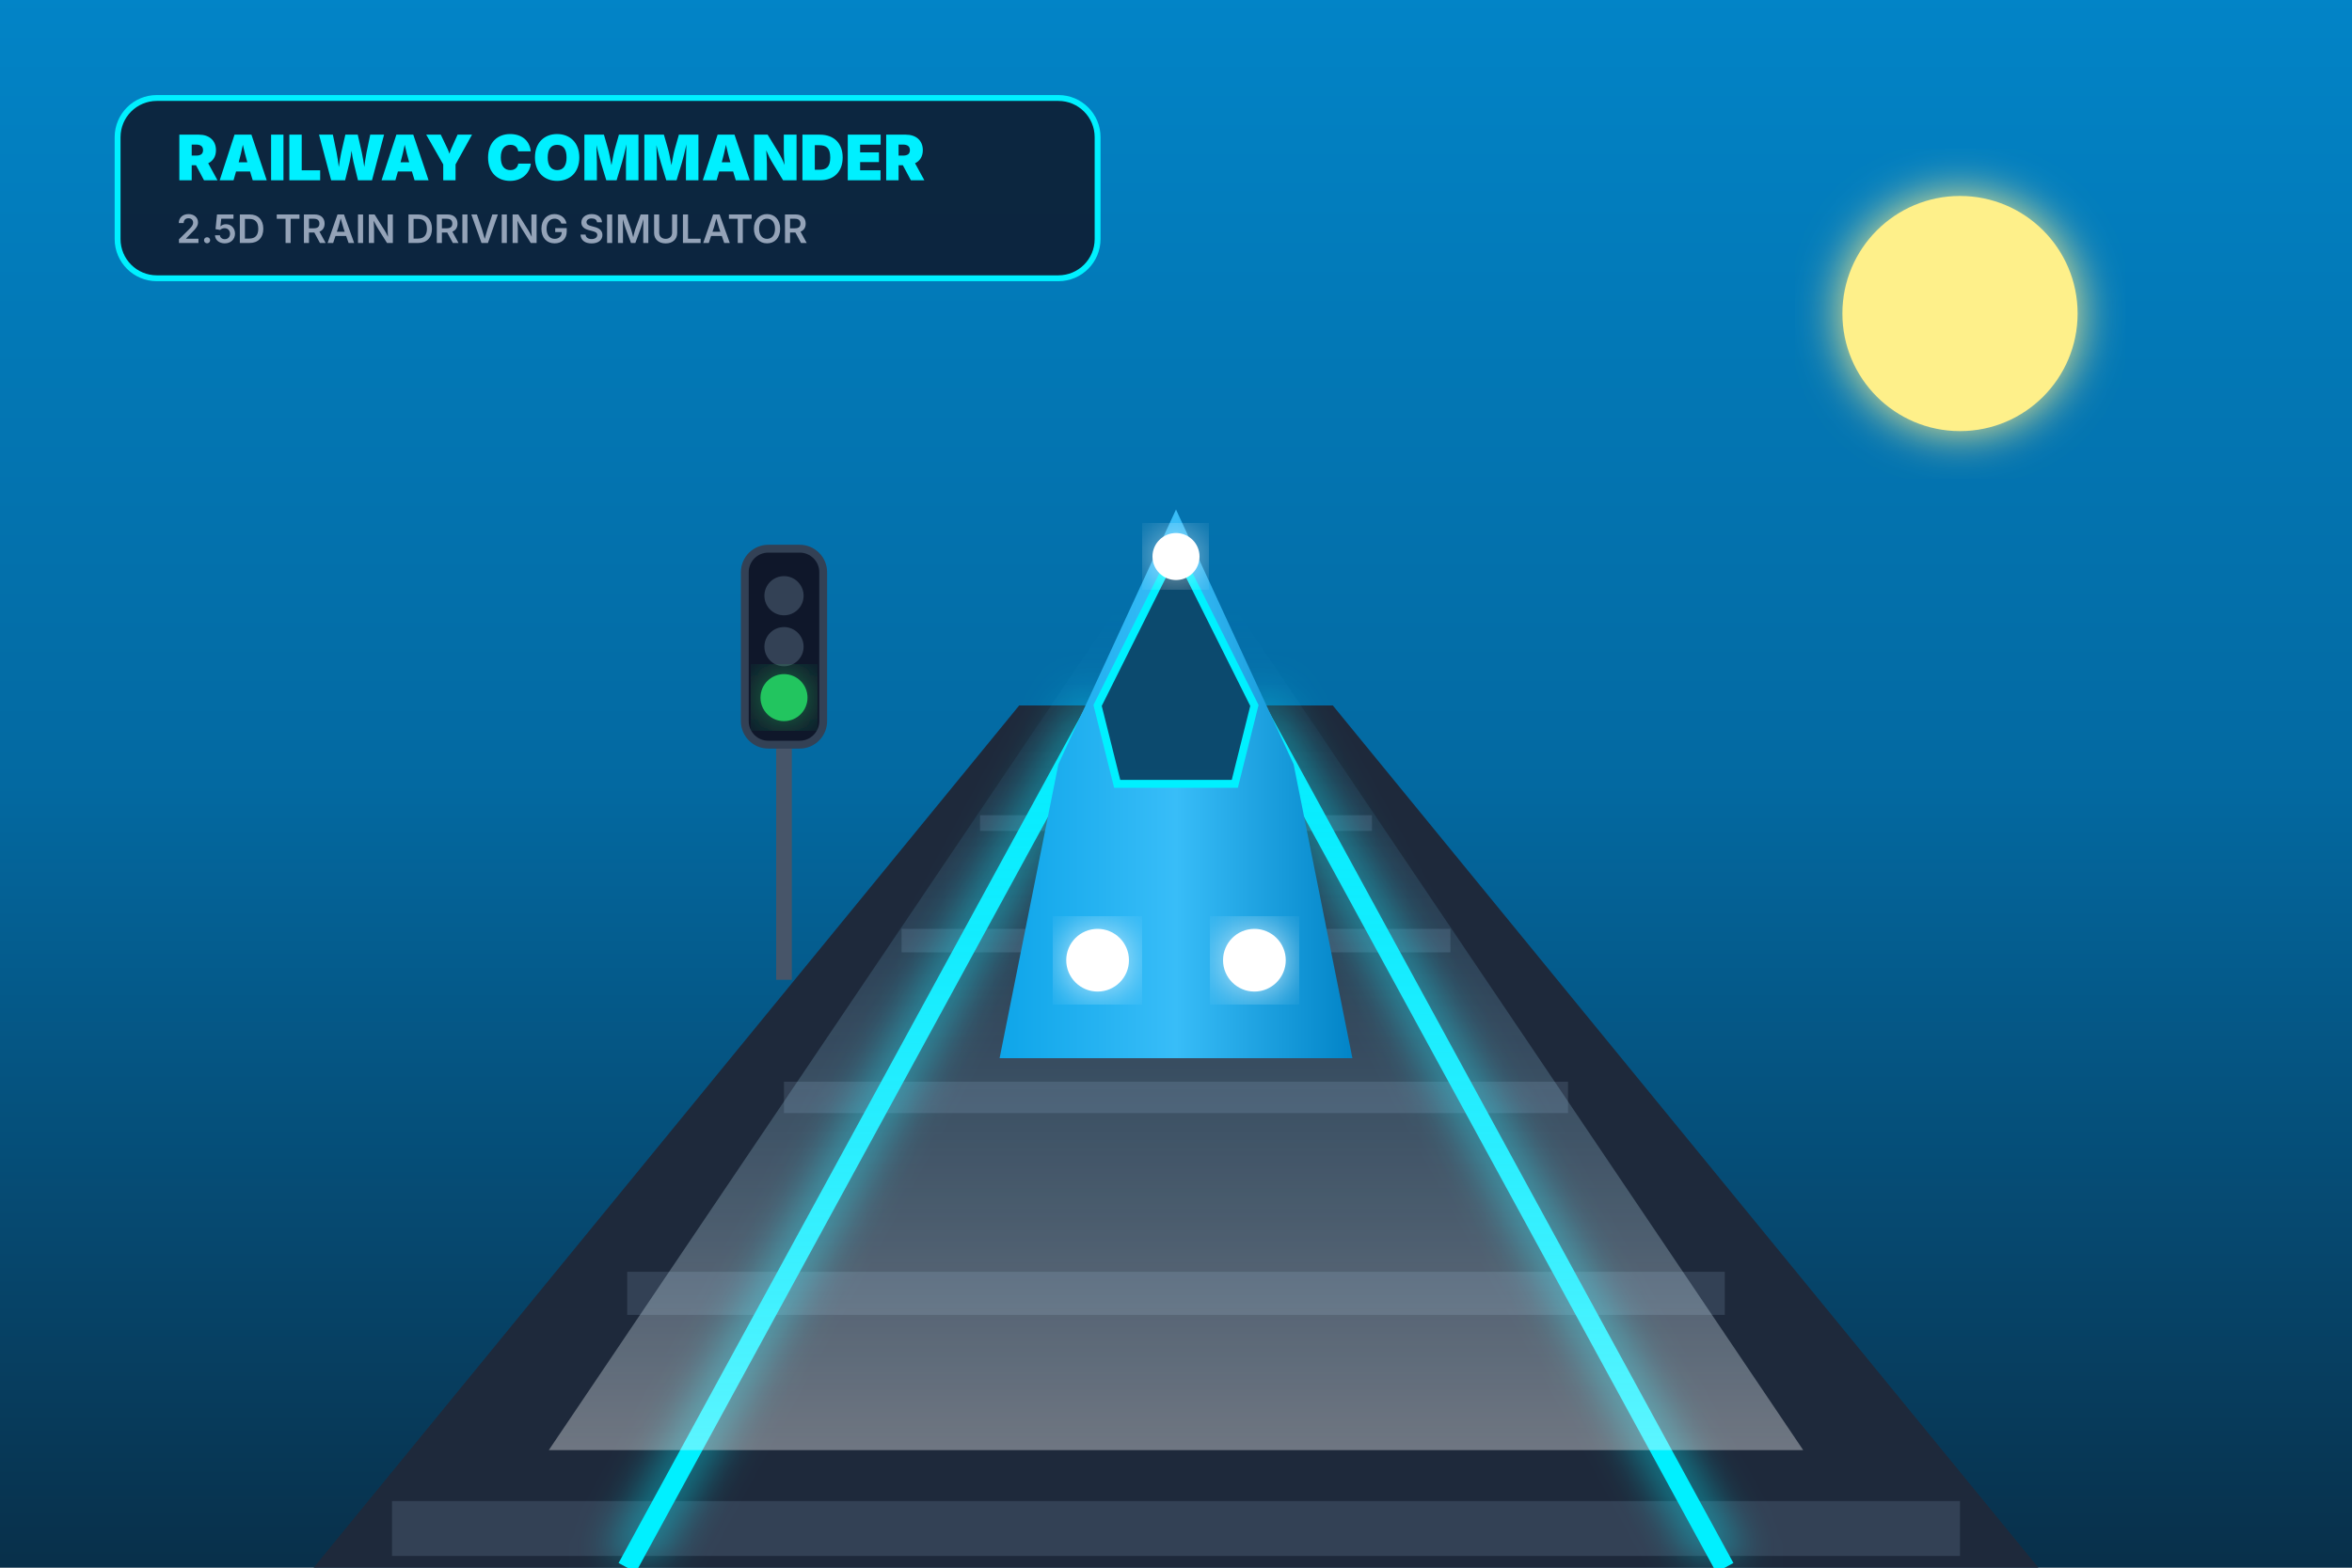
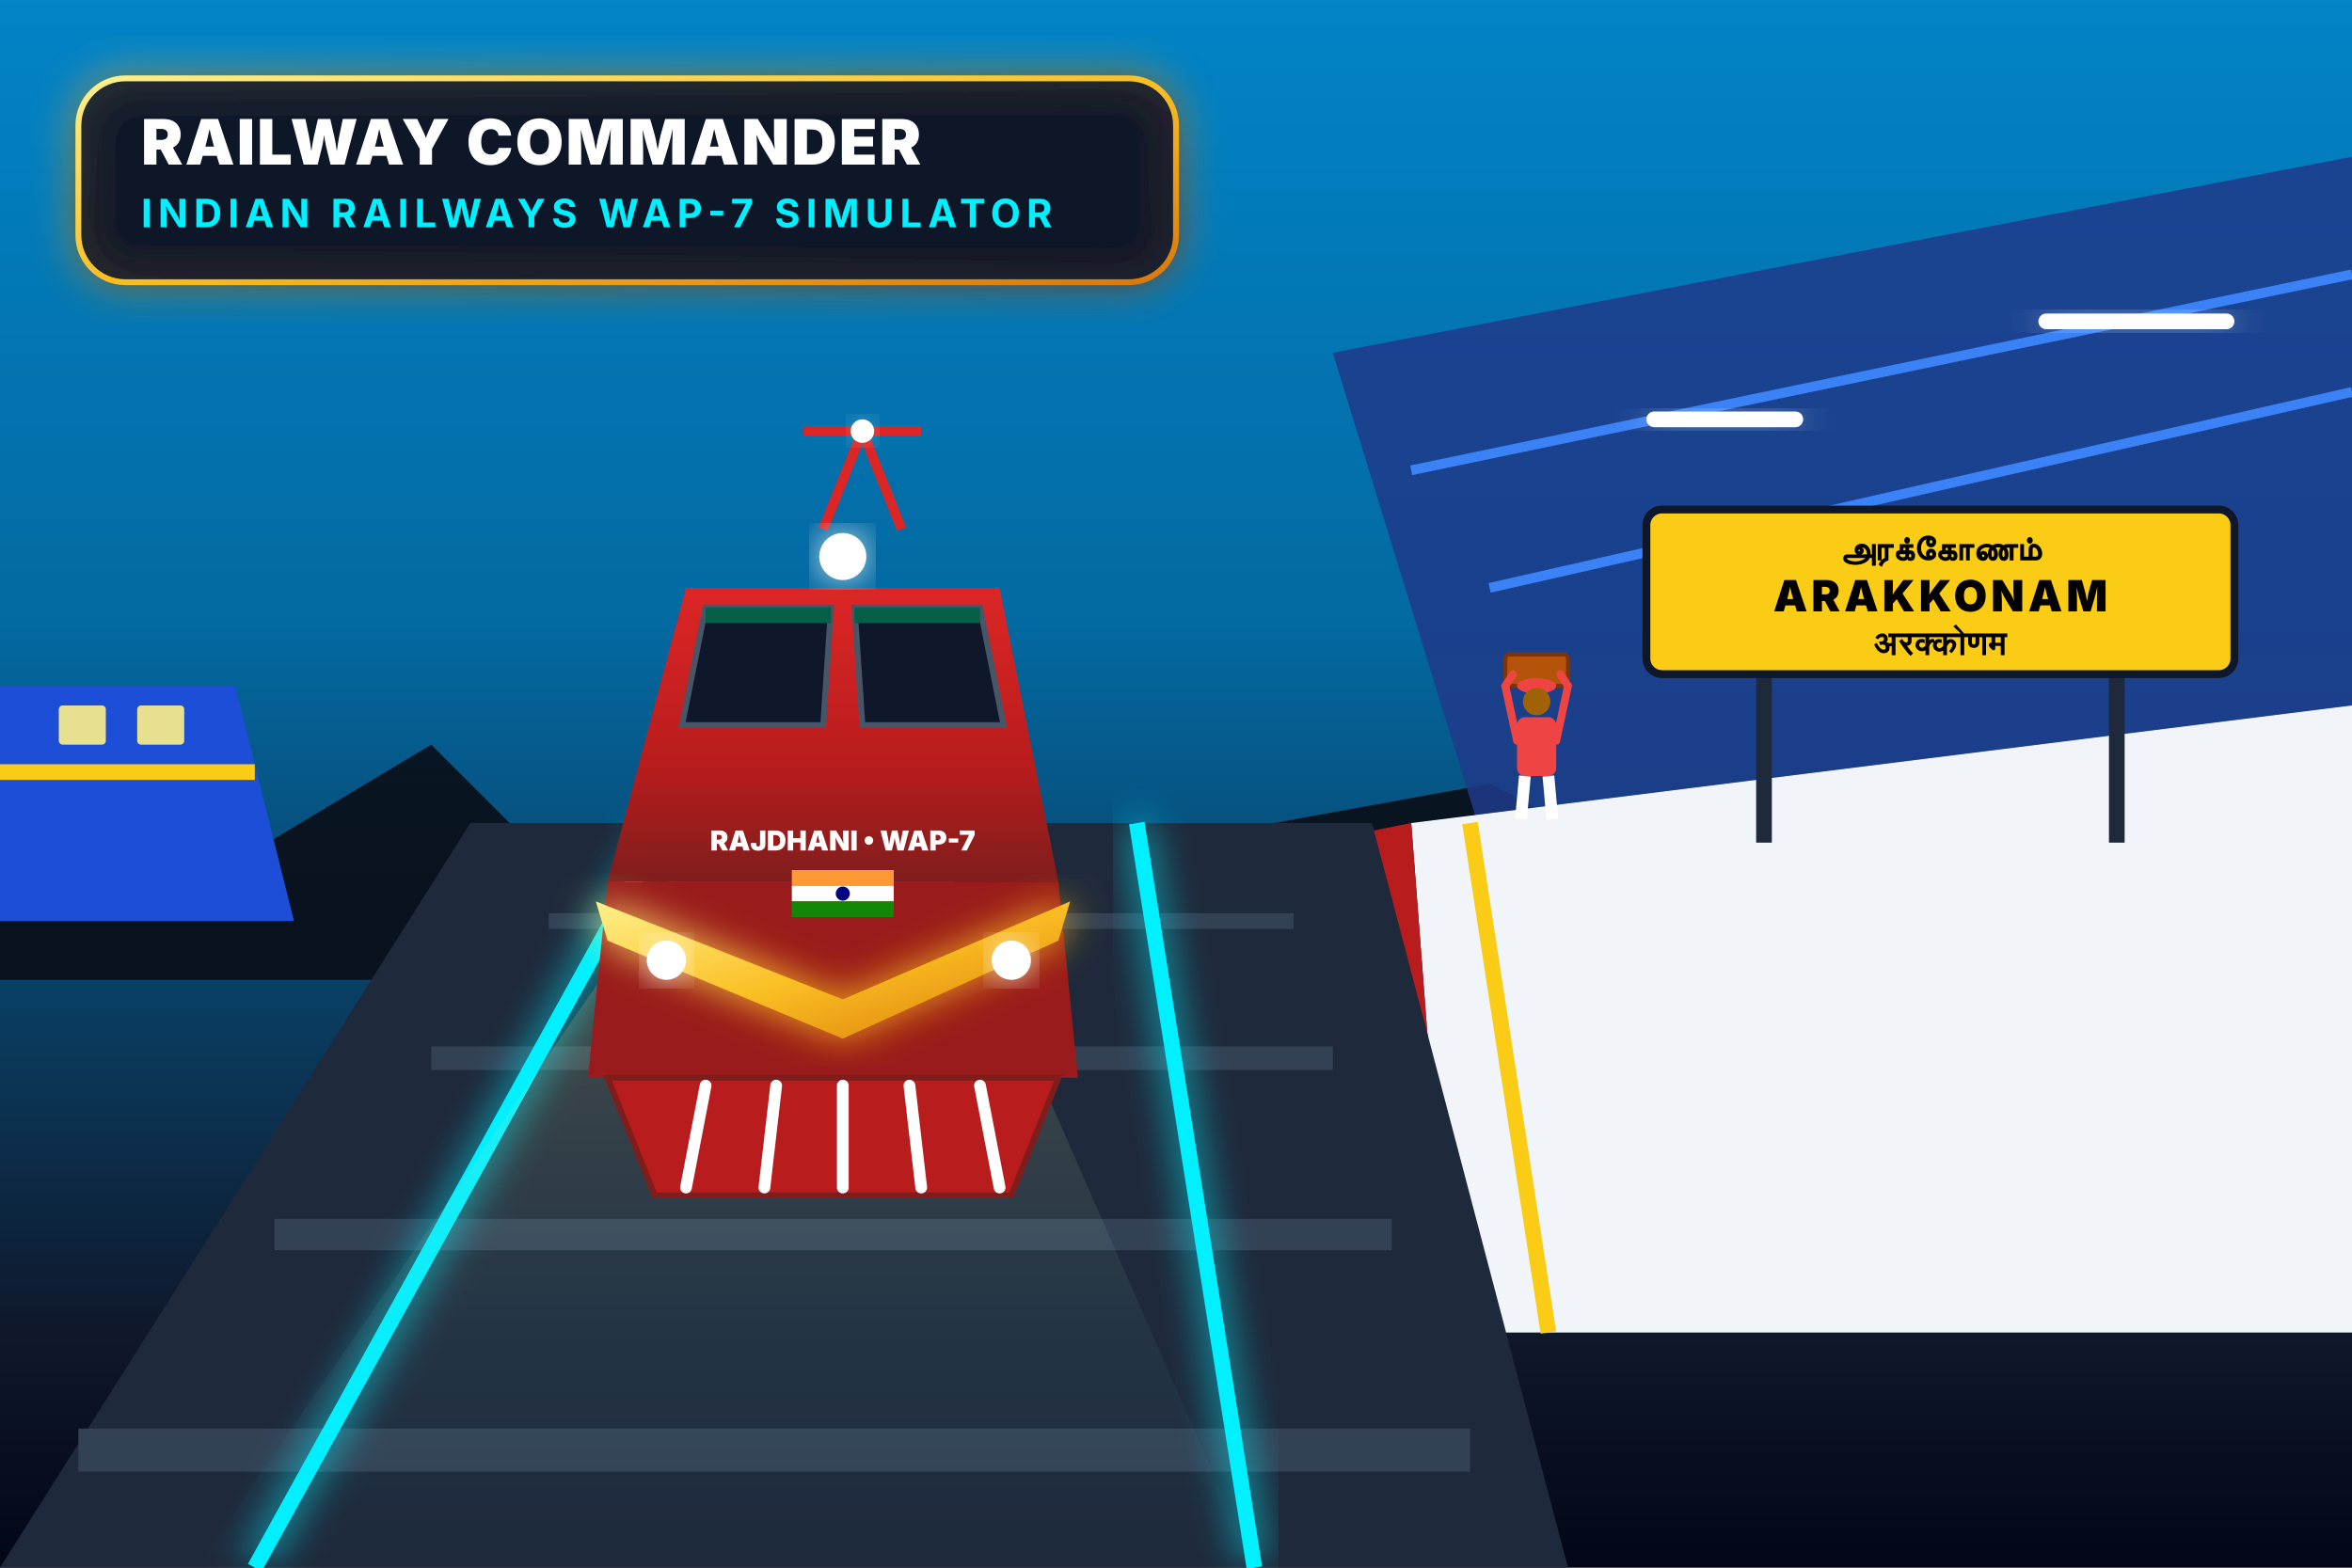
<svg xmlns="http://www.w3.org/2000/svg" viewBox="0 0 600 400" width="100%" height="100%">
  <defs>
-     <linearGradient id="skyGrad" x1="0" y1="0" x2="0" y2="1">
+     <linearGradient id="tSky" x1="0" y1="0" x2="0" y2="1">
      <stop offset="0%" stop-color="#0284c7" />
-       <stop offset="50%" stop-color="#0369a1" />
-       <stop offset="100%" stop-color="#082f49" />
+       <stop offset="40%" stop-color="#0369a1" />
+       <stop offset="85%" stop-color="#0f172a" />
+       <stop offset="100%" stop-color="#020617" />
    </linearGradient>
-     <linearGradient id="locoGrad" x1="0" y1="0" x2="1" y2="0">
-       <stop offset="0%" stop-color="#0ea5e9" />
-       <stop offset="50%" stop-color="#38bdf8" />
-       <stop offset="100%" stop-color="#0284c7" />
+     <linearGradient id="tGold" x1="0%" y1="0%" x2="100%" y2="100%">
+       <stop offset="0%" stop-color="#fef08a" />
+       <stop offset="50%" stop-color="#fbbf24" />
+       <stop offset="100%" stop-color="#d97706" />
    </linearGradient>
-     <linearGradient id="lightBeam" x1="0" y1="1" x2="0" y2="0">
+     <linearGradient id="tRed" x1="0%" y1="0%" x2="0%" y2="100%">
+       <stop offset="0%" stop-color="#dc2626" />
+       <stop offset="60%" stop-color="#b91c1c" />
+       <stop offset="100%" stop-color="#7f1d1d" />
+     </linearGradient>
+     <linearGradient id="tBeam" x1="0" y1="0" x2="0" y2="1">
      <stop offset="0%" stop-color="#ffffff" stop-opacity="0.8" />
+       <stop offset="40%" stop-color="#fef08a" stop-opacity="0.35" />
      <stop offset="100%" stop-color="#38bdf8" stop-opacity="0" />
    </linearGradient>
-     <filter id="neonGlow" x="-20%" y="-20%" width="140%" height="140%">
-       <feGaussianBlur stdDeviation="6" result="blur" />
-       <feComposite in="SourceGraphic" in2="blur" operator="over" />
+     <filter id="tGlow" x="-20%" y="-20%" width="140%" height="140%">
+       <feGaussianBlur stdDeviation="5" result="blur" />
+       <feMerge>
+         <feMergeNode in="blur" />
+         <feMergeNode in="SourceGraphic" />
+       </feMerge>
    </filter>
  </defs>
-   <rect width="600" height="400" fill="url(#skyGrad)" />
-   <circle cx="500" cy="80" r="30" fill="#fef08a" filter="url(#neonGlow)" />
-   <polygon points="260,180 340,180 520,400 80,400" fill="#1e293b" />
-   <line x1="250" y1="210" x2="350" y2="210" stroke="#334155" stroke-width="4" />
-   <line x1="230" y1="240" x2="370" y2="240" stroke="#334155" stroke-width="6" />
-   <line x1="200" y1="280" x2="400" y2="280" stroke="#334155" stroke-width="8" />
-   <line x1="160" y1="330" x2="440" y2="330" stroke="#334155" stroke-width="11" />
-   <line x1="100" y1="390" x2="500" y2="390" stroke="#334155" stroke-width="14" />
-   <line x1="280" y1="180" x2="160" y2="400" stroke="#00f0ff" stroke-width="5" filter="url(#neonGlow)" />
-   <line x1="320" y1="180" x2="440" y2="400" stroke="#00f0ff" stroke-width="5" filter="url(#neonGlow)" />
-   <polygon points="285,155 315,155 460,370 140,370" fill="url(#lightBeam)" opacity="0.45" />
-   <path d="M 270 195 L 300 130 L 330 195 L 345 270 L 255 270 Z" fill="url(#locoGrad)" />
-   <polygon points="280,180 300,140 320,180 315,200 285,200" fill="#0c4a6e" stroke="#00f0ff" stroke-width="2" />
-   <circle cx="280" cy="245" r="8" fill="#ffffff" filter="url(#neonGlow)" />
-   <circle cx="320" cy="245" r="8" fill="#ffffff" filter="url(#neonGlow)" />
-   <circle cx="300" cy="142" r="6" fill="#ffffff" filter="url(#neonGlow)" />
-   <line x1="200" y1="140" x2="200" y2="250" stroke="#475569" stroke-width="4" />
-   <rect x="190" y="140" width="20" height="50" rx="6" fill="#0f172a" stroke="#334155" stroke-width="2" />
-   <circle cx="200" cy="152" r="5" fill="#334155" />
-   <circle cx="200" cy="165" r="5" fill="#334155" />
-   <circle cx="200" cy="178" r="6" fill="#22c55e" filter="url(#neonGlow)" />
-   <rect x="30" y="25" width="250" height="46" rx="10" fill="rgba(15, 23, 42, 0.85)" stroke="#00f0ff" stroke-width="1.5" />
-   <text x="45" y="46" fill="#00f0ff" font-family="'Inter', sans-serif" font-weight="900" font-size="16">RAILWAY COMMANDER</text>
-   <text x="45" y="62" fill="#94a3b8" font-family="'Inter', sans-serif" font-weight="600" font-size="10">2.5D TRAIN DRIVING SIMULATOR</text>
+   <rect width="600" height="400" fill="url(#tSky)" />
+   <polygon points="0,220 40,210 60,220 110,190 140,220 220,180 270,220 380,200 420,220 490,195 530,220 600,210 600,250 0,250" fill="#090d16" opacity="0.9" />
+   <polygon points="340,90 600,40 600,220 380,220" fill="#1e3a8a" opacity="0.85" />
+   <line x1="360" y1="120" x2="600" y2="70" stroke="#3b82f6" stroke-width="2.5" />
+   <line x1="380" y1="150" x2="600" y2="100" stroke="#3b82f6" stroke-width="2.5" />
+   <rect x="420" y="105" width="40" height="4" rx="2" fill="#ffffff" filter="url(#tGlow)" />
+   <rect x="520" y="80" width="50" height="4" rx="2" fill="#ffffff" filter="url(#tGlow)" />
+   <polygon points="360,210 600,180 600,340 370,340" fill="#f1f5f9" />
+   <polygon points="350,212 360,210 370,340 358,340" fill="#b91c1c" />
+   <line x1="375" y1="210" x2="395" y2="340" stroke="#facc15" stroke-width="4" />
+   <g transform="translate(420, 130)">
+     <line x1="30" y1="40" x2="30" y2="85" stroke="#1e293b" stroke-width="4" />
+     <line x1="120" y1="40" x2="120" y2="85" stroke="#1e293b" stroke-width="4" />
+     <rect x="0" y="0" width="150" height="42" rx="4" fill="#facc15" stroke="#0f172a" stroke-width="2" />
+     <text x="75" y="13" fill="#000000" font-family="'Inter', sans-serif" font-weight="900" font-size="8.5" text-anchor="middle">அரக்கோணம்</text>
+     <text x="75" y="26" fill="#000000" font-family="'Inter', sans-serif" font-weight="900" font-size="11" text-anchor="middle" letter-spacing="1">ARAKKONAM</text>
+     <text x="75" y="37" fill="#000000" font-family="'Inter', sans-serif" font-weight="900" font-size="8.5" text-anchor="middle">अरक्कोणम</text>
+   </g>
+   <g transform="translate(385, 175)">
+     <rect x="-1" y="-8" width="16" height="8" rx="1" fill="#b45309" stroke="#78350f" stroke-width="1" />
+     <ellipse cx="7" cy="0" rx="5" ry="2" fill="#ef4444" />
+     <circle cx="7" cy="4" r="3.5" fill="#a16207" />
+     <path d="M2,14 L-1,0 L1, -3 M12,14 L15,0 L13,-3" stroke="#ef4444" stroke-width="2" stroke-linecap="round" fill="none" />
+     <rect x="2" y="8" width="10" height="15" rx="2" fill="#ef4444" />
+     <line x1="4" y1="23" x2="3" y2="34" stroke="#ffffff" stroke-width="3" />
+     <line x1="10" y1="23" x2="11" y2="34" stroke="#ffffff" stroke-width="3" />
+   </g>
+   <polygon points="120,210 350,210 400,400 0,400" fill="#1e293b" />
+   <line x1="140" y1="235" x2="330" y2="235" stroke="#334155" stroke-width="4" />
+   <line x1="110" y1="270" x2="340" y2="270" stroke="#334155" stroke-width="6" />
+   <line x1="70" y1="315" x2="355" y2="315" stroke="#334155" stroke-width="8" />
+   <line x1="20" y1="370" x2="375" y2="370" stroke="#334155" stroke-width="11" />
+   <line x1="170" y1="210" x2="65" y2="400" stroke="#00f0ff" stroke-width="4" filter="url(#tGlow)" />
+   <line x1="290" y1="210" x2="320" y2="400" stroke="#00f0ff" stroke-width="4" filter="url(#tGlow)" />
+   <polygon points="215,160 50,400 320,400" fill="url(#tBeam)" opacity="0.45" />
+   <polygon points="175,180 195,160 215,160 195,180" fill="#b91c1c" />
+   <rect x="175" y="170" width="20" height="2" fill="#fef08a" />
+   <path d="M210,135 L220,110 L230,135 M205,110 L235,110" stroke="#dc2626" stroke-width="2.5" fill="none" />
+   <circle cx="220" cy="110" r="3" fill="#ffffff" filter="url(#tGlow)" />
+   <polygon points="175,150 255,150 270,225 155,225" fill="url(#tRed)" />
+   <polygon points="180,155 212,155 210,185 174,185" fill="#0f172a" stroke="#475569" stroke-width="1.5" />
+   <polygon points="218,155 250,155 256,185 220,185" fill="#0f172a" stroke="#475569" stroke-width="1.5" />
+   <rect x="180" y="155" width="32" height="4" fill="#065f46" />
+   <rect x="218" y="155" width="32" height="4" fill="#065f46" />
+   <polygon points="155,225 270,225 275,275 150,275" fill="#991b1b" />
+   <polygon points="152,230 215,255 273,230 270,240 215,265 155,240" fill="url(#tGold)" filter="url(#tGlow)" />
+   <g transform="translate(202, 222)">
+     <rect x="0" y="0" width="26" height="4" fill="#ff9933" />
+     <rect x="0" y="4" width="26" height="4" fill="#ffffff" />
+     <rect x="0" y="8" width="26" height="4" fill="#138808" />
+     <circle cx="13" cy="6" r="1.8" fill="#000080" />
+   </g>
+   <text x="215" y="217" fill="#ffffff" font-family="'Inter', sans-serif" font-weight="900" font-size="7" text-anchor="middle">RAJDHANI • WAP-7</text>
+   <circle cx="215" cy="142" r="6" fill="#ffffff" filter="url(#tGlow)" />
+   <circle cx="170" cy="245" r="5" fill="#ffffff" filter="url(#tGlow)" />
+   <circle cx="258" cy="245" r="5" fill="#ffffff" filter="url(#tGlow)" />
+   <polygon points="155,275 270,275 258,305 167,305" fill="#b91c1c" stroke="#7f1d1d" stroke-width="1.5" />
+   <line x1="180" y1="277" x2="175" y2="303" stroke="#ffffff" stroke-width="3" stroke-linecap="round" />
+   <line x1="198" y1="277" x2="195" y2="303" stroke="#ffffff" stroke-width="3" stroke-linecap="round" />
+   <line x1="215" y1="277" x2="215" y2="303" stroke="#ffffff" stroke-width="3" stroke-linecap="round" />
+   <line x1="232" y1="277" x2="235" y2="303" stroke="#ffffff" stroke-width="3" stroke-linecap="round" />
+   <line x1="250" y1="277" x2="255" y2="303" stroke="#ffffff" stroke-width="3" stroke-linecap="round" />
+   <polygon points="0,175 60,175 75,235 0,235" fill="#1d4ed8" />
+   <rect x="0" y="195" width="65" height="4" fill="#facc15" />
+   <rect x="15" y="180" width="12" height="10" rx="1" fill="#fef08a" opacity="0.9" />
+   <rect x="35" y="180" width="12" height="10" rx="1" fill="#fef08a" opacity="0.9" />
+   <rect x="20" y="20" width="280" height="52" rx="12" fill="rgba(15, 23, 42, 0.9)" stroke="url(#tGold)" stroke-width="1.5" filter="url(#tGlow)" />
+   <text x="36" y="42" fill="#ffffff" font-family="'Inter', sans-serif" font-weight="900" font-size="16" letter-spacing="0.5">RAILWAY COMMANDER</text>
+   <text x="36" y="58" fill="#00f0ff" font-family="'Inter', sans-serif" font-weight="700" font-size="10" letter-spacing="1.5">INDIAN RAILWAYS WAP-7 SIMULATOR</text>
</svg>
